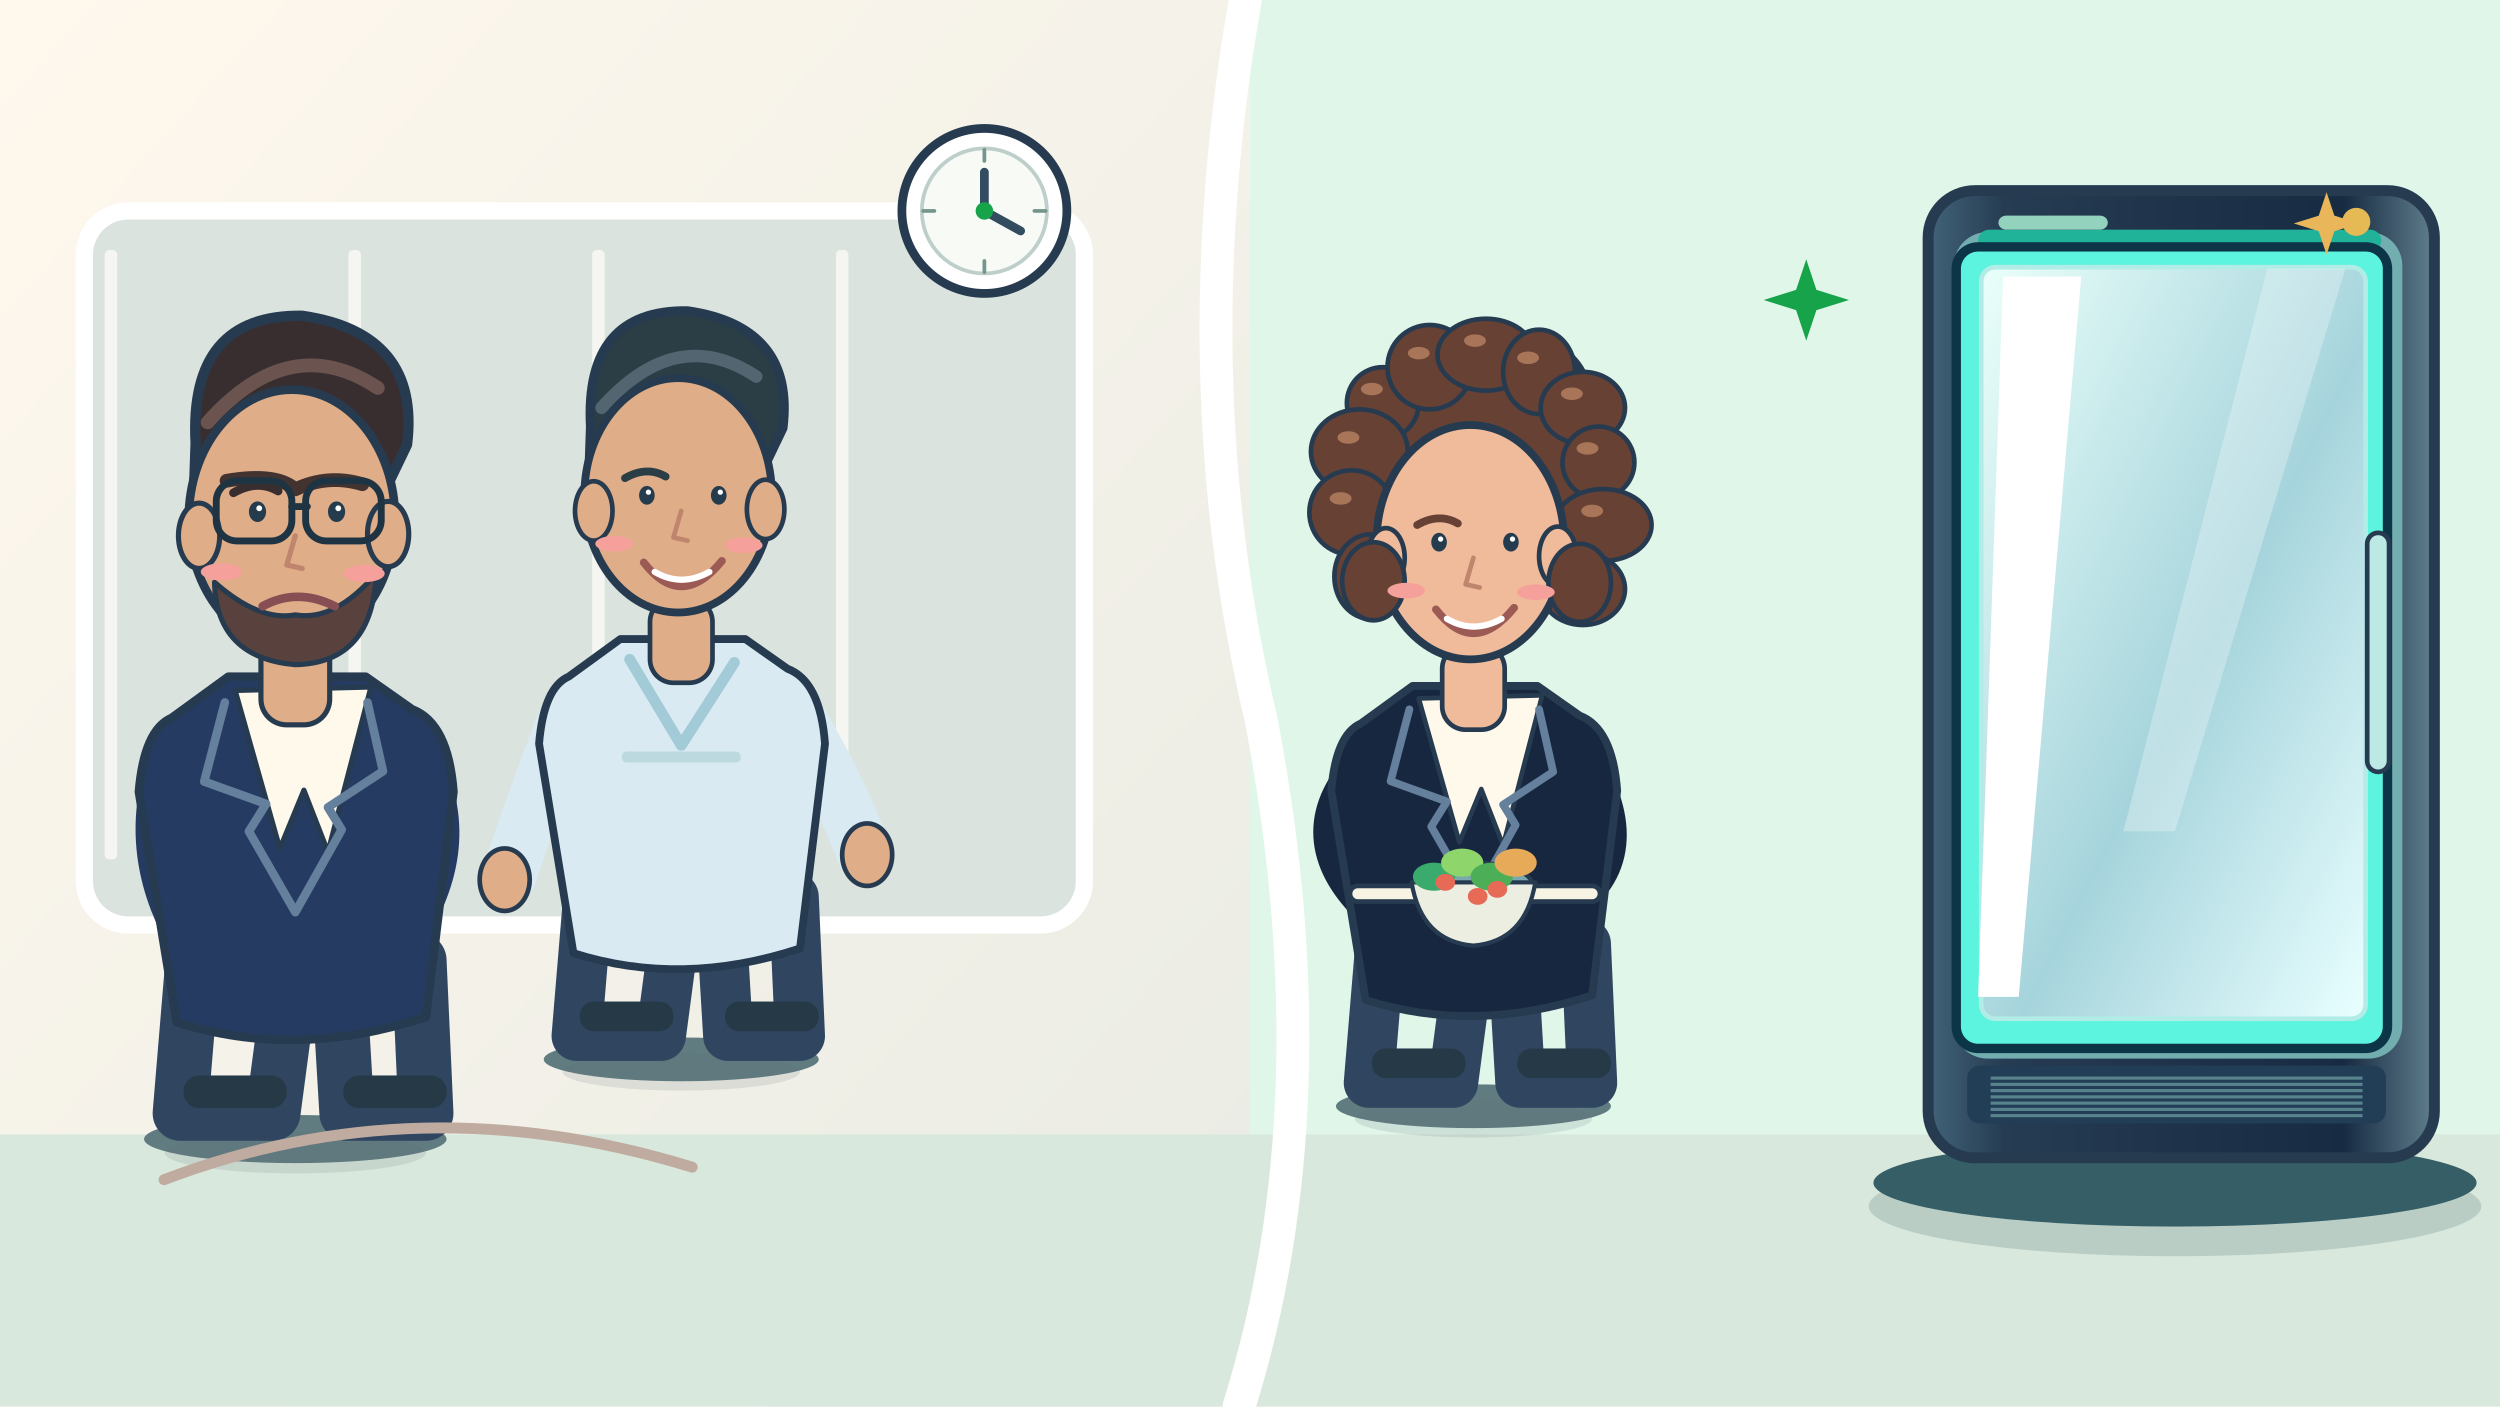
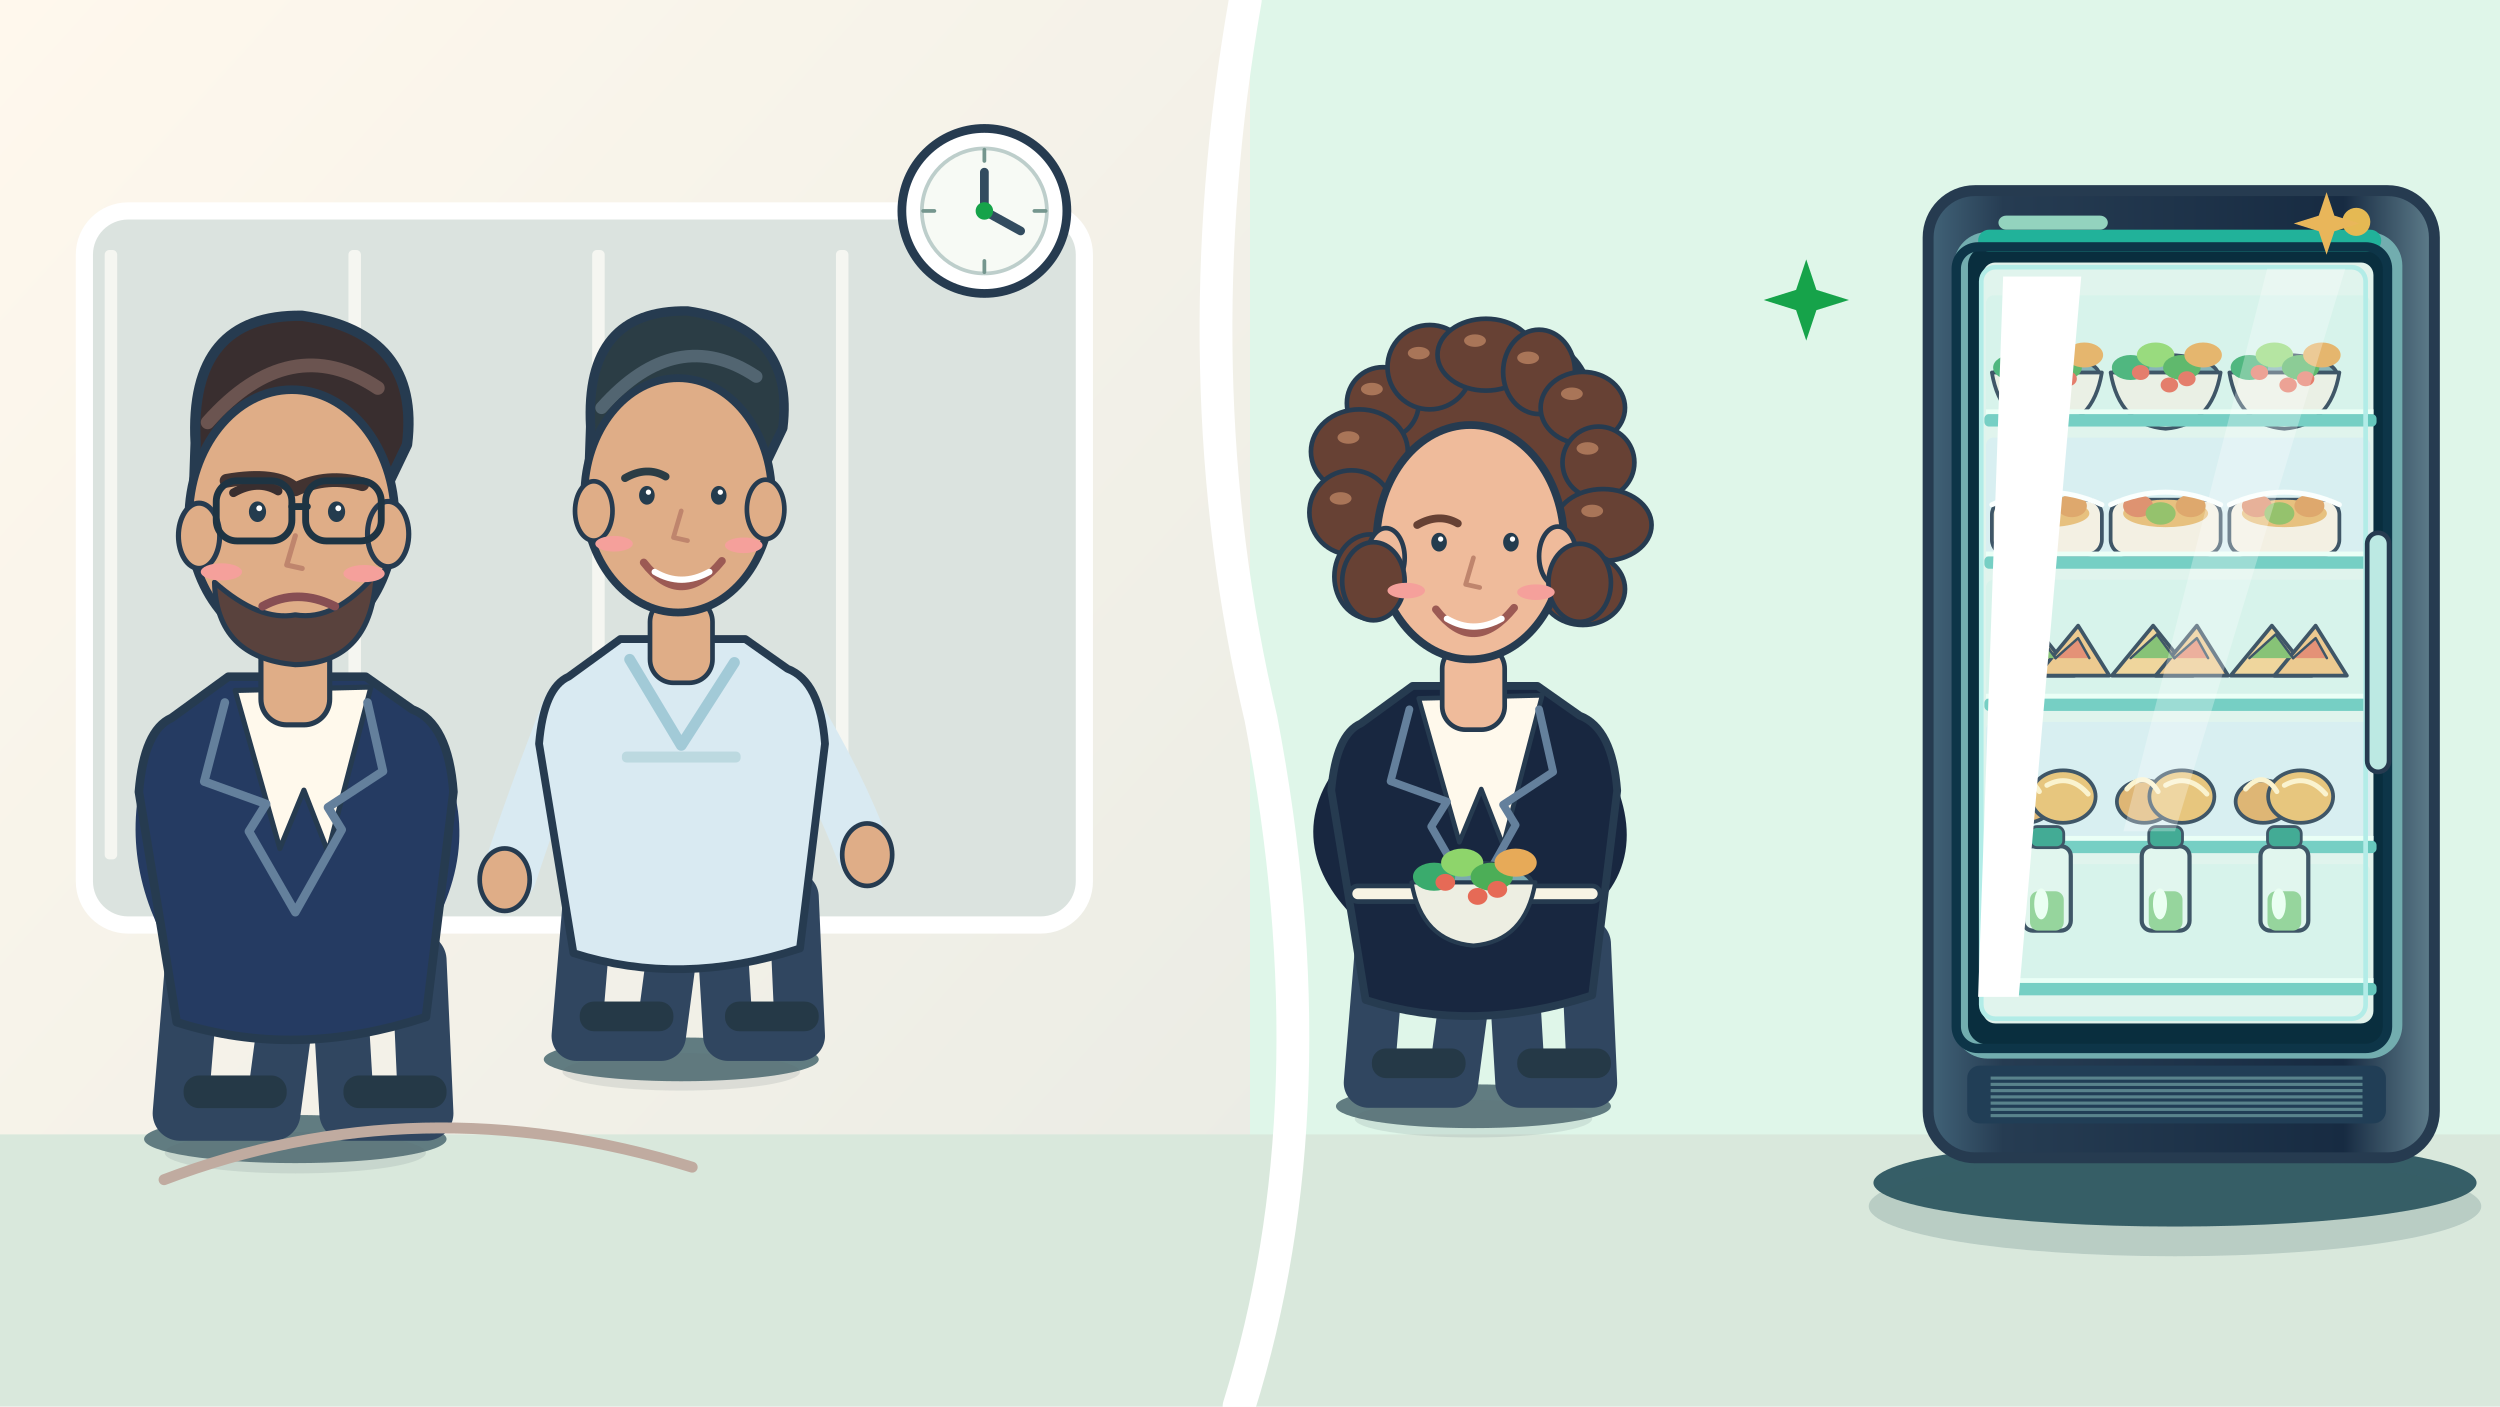
<svg xmlns="http://www.w3.org/2000/svg" viewBox="0 0 1600 900" width="1600" height="900" role="img">
  <defs>
    <linearGradient id="wall" x1="0" y1="0" x2="1" y2="1">
      <stop stop-color="#f9fefc" />
      <stop offset=".6" stop-color="#e7f7ee" />
      <stop offset="1" stop-color="#d2edf0" />
    </linearGradient>
    <linearGradient id="glass" x1="0" y1="0" x2="1" y2="1">
      <stop stop-color="#eafffa" />
      <stop offset=".55" stop-color="#a6d4dc" />
      <stop offset="1" stop-color="#e9ffff" />
    </linearGradient>
    <linearGradient id="metal" x1="0" y1="0" x2="1" y2="0">
      <stop stop-color="#426479" />
      <stop offset=".15" stop-color="#263c52" />
      <stop offset=".82" stop-color="#172b42" />
      <stop offset="1" stop-color="#607f8d" />
    </linearGradient>
    <linearGradient id="floor" x1="0" y1="0" x2="0" y2="1">
      <stop stop-color="#e1f0e6" />
      <stop offset="1" stop-color="#bcdad0" />
    </linearGradient>
    <linearGradient id="peach" x1="0" y1="0" x2="1" y2="1">
      <stop stop-color="#fff8ed" />
      <stop offset="1" stop-color="#e9ebe4" />
    </linearGradient>
    <filter id="shadow" x="-50%" y="-50%" width="200%" height="200%">
      <feGaussianBlur stdDeviation="13" />
    </filter>
    <filter id="glow" x="-50%" y="-50%" width="200%" height="200%">
      <feGaussianBlur stdDeviation="9" />
    </filter>
    <clipPath id="rounded">
      <rect x="0" y="0" width="1200" height="900" rx="0" />
    </clipPath>
  </defs>
  <rect x="0" y="0" width="800" height="900" rx="0" fill="url(#peach)" stroke="none" stroke-width="0" />
  <rect x="800" y="0" width="800" height="900" rx="0" fill="#dff6e9" stroke="none" stroke-width="0" />
  <path d="M0 726H1600V900H0Z" fill="#d9e8dc" stroke="none" stroke-width="0" stroke-linecap="round" stroke-linejoin="round" />
  <rect x="54" y="135" width="640" height="457" rx="28" fill="#dbe3df" stroke="#fff" stroke-width="11" />
  <rect x="67" y="160" width="8" height="390" rx="3" fill="#f5f6f1" stroke="none" stroke-width="0" />
  <rect x="223" y="160" width="8" height="390" rx="3" fill="#f5f6f1" stroke="none" stroke-width="0" />
  <rect x="379" y="160" width="8" height="390" rx="3" fill="#f5f6f1" stroke="none" stroke-width="0" />
  <rect x="535" y="160" width="8" height="390" rx="3" fill="#f5f6f1" stroke="none" stroke-width="0" />
  <g transform="translate(630 135) rotate(0) scale(0.8)">
    <ellipse cx="0" cy="0" rx="66" ry="66" fill="#fff" stroke="#263b50" stroke-width="7" />
    <ellipse cx="0" cy="0" rx="50" ry="50" fill="#f7faf5" stroke="#bdcecb" stroke-width="3" />
    <path d="M0 -31V0L29 16" fill="none" stroke="#334c60" stroke-width="7" stroke-linecap="round" stroke-linejoin="round" />
    <ellipse cx="0" cy="0" rx="7" ry="7" fill="#16a34a" stroke="none" stroke-width="0" />
    <g transform="translate(0 0) rotate(0) scale(1)">
      <path d="M0 -40V-49" fill="none" stroke="#75968e" stroke-width="3" stroke-linecap="round" stroke-linejoin="round" />
    </g>
    <g transform="translate(0 0) rotate(90) scale(1)">
      <path d="M0 -40V-49" fill="none" stroke="#75968e" stroke-width="3" stroke-linecap="round" stroke-linejoin="round" />
    </g>
    <g transform="translate(0 0) rotate(180) scale(1)">
      <path d="M0 -40V-49" fill="none" stroke="#75968e" stroke-width="3" stroke-linecap="round" stroke-linejoin="round" />
    </g>
    <g transform="translate(0 0) rotate(270) scale(1)">
      <path d="M0 -40V-49" fill="none" stroke="#75968e" stroke-width="3" stroke-linecap="round" stroke-linejoin="round" />
    </g>
  </g>
  <g transform="translate(189 256) rotate(0) scale(1.1)">
    <ellipse cx="0" cy="430" rx="88" ry="14" fill="#617c81" stroke="none" stroke-width="0" />
    <g opacity=".14">
      <ellipse cx="0" cy="438" rx="76" ry="12" fill="#55686a" stroke="none" stroke-width="0" />
    </g>
    <path d="M-60 331L-67 415H-13L-4 347 M26 348L30 415H76L72 326" fill="none" stroke="#304660" stroke-width="32" stroke-linecap="round" stroke-linejoin="round" />
    <rect x="-65" y="393" width="60" height="19" rx="9" fill="#253947" stroke="none" stroke-width="0" />
    <rect x="28" y="393" width="60" height="19" rx="9" fill="#253947" stroke="none" stroke-width="0" />
    <path d="M-71 215Q-87 266-56 316 M70 215Q93 261 57 313" fill="none" stroke="#253b62" stroke-width="33" stroke-linecap="round" stroke-linejoin="round" />
    <ellipse cx="-55" cy="319" rx="16" ry="19" fill="#dfad87" stroke="#263b50" stroke-width="3" />
    <ellipse cx="59" cy="316" rx="16" ry="19" fill="#dfad87" stroke="#263b50" stroke-width="3" />
    <path d="M-72 185Q-88 192-91 228L-69 362Q0 384 76 359L92 228Q89 188 68 180L41 161H-39Z" fill="#253b62" stroke="#263b50" stroke-width="5" stroke-linecap="round" stroke-linejoin="round" />
    <path d="M-35 169L-9 261L5 227L19 263L44 167Z" fill="#fff9ec" stroke="#263b50" stroke-width="3" stroke-linecap="round" stroke-linejoin="round" />
    <path d="M-41 176L-53 222L-17 235L-27 251L0 298 M42 176L51 216L19 237L27 250L0 298" fill="none" stroke="#64809c" stroke-width="5" stroke-linecap="round" stroke-linejoin="round" />
    <rect x="-20" y="135" width="40" height="54" rx="15" fill="#dfad87" stroke="#263b50" stroke-width="3" />
    <path d="M-58 25Q-62 -50 4 -49Q73 -39 65 26L53 51L-59 54Z" fill="#392e2f" stroke="#263b50" stroke-width="6" stroke-linecap="round" stroke-linejoin="round" />
    <path d="M-51 13Q-3 -41 48 -7" fill="none" stroke="#6b5450" stroke-width="8" stroke-linecap="round" stroke-linejoin="round" />
    <ellipse cx="-2" cy="69" rx="60" ry="75" fill="#dfad87" stroke="#263b50" stroke-width="5" />
    <ellipse cx="-56" cy="79" rx="12" ry="19" fill="#dfad87" stroke="#263b50" stroke-width="3" />
    <ellipse cx="54" cy="78" rx="12" ry="19" fill="#dfad87" stroke="#263b50" stroke-width="3" />
    <path d="M-47 106Q-46 150 0 154Q45 153 47 101Q23 129 0 125Q-21 129-47 106Z" fill="#59423d" stroke="#263b50" stroke-width="3" stroke-linecap="round" stroke-linejoin="round" />
    <path d="M-40 47Q-11 42 0 52Q19 43 39 49" fill="none" stroke="#423331" stroke-width="8" stroke-linecap="round" stroke-linejoin="round" />
    <path d="M-36 54Q-22 46-10 53 M12 53Q26 4539 54" fill="none" stroke="#392e2f" stroke-width="5" stroke-linecap="round" stroke-linejoin="round" />
    <ellipse cx="-22" cy="65" rx="5" ry="6" fill="#243c4e" stroke="none" stroke-width="0" />
    <ellipse cx="24" cy="65" rx="5" ry="6" fill="#243c4e" stroke="none" stroke-width="0" />
    <ellipse cx="-21" cy="63" rx="1.7" ry="1.7" fill="#fff" stroke="none" stroke-width="0" />
    <ellipse cx="25" cy="63" rx="1.7" ry="1.7" fill="#fff" stroke="none" stroke-width="0" />
    <path d="M0 79L-5 96L4 98" fill="none" stroke="#bf856d" stroke-width="3" stroke-linecap="round" stroke-linejoin="round" />
    <g fill="none" stroke="#263b50" stroke-width="4">
      <rect x="-46" y="47" width="44" height="35" rx="12" fill="none" stroke="#1e3443" stroke-width="4" />
      <rect x="6" y="47" width="44" height="35" rx="12" fill="none" stroke="#1e3443" stroke-width="4" />
      <path d="M-2 62H7" fill="none" stroke="#1e3443" stroke-width="4" stroke-linecap="round" stroke-linejoin="round" />
    </g>
    <path d="M-19 120Q1 109 23 120" fill="none" stroke="#874e53" stroke-width="5" stroke-linecap="round" stroke-linejoin="round" />
    <ellipse cx="-43" cy="100" rx="12" ry="5" fill="#f5a09b" stroke="none" stroke-width="0" />
    <ellipse cx="40" cy="101" rx="12" ry="5" fill="#f5a09b" stroke="none" stroke-width="0" />
  </g>
  <g transform="translate(436 248) rotate(0) scale(1)">
    <ellipse cx="0" cy="430" rx="88" ry="14" fill="#617c81" stroke="none" stroke-width="0" />
    <g opacity=".14">
      <ellipse cx="0" cy="438" rx="76" ry="12" fill="#55686a" stroke="none" stroke-width="0" />
    </g>
    <path d="M-60 331L-67 415H-13L-4 347 M26 348L30 415H76L72 326" fill="none" stroke="#304660" stroke-width="32" stroke-linecap="round" stroke-linejoin="round" />
    <rect x="-65" y="393" width="60" height="19" rx="9" fill="#253947" stroke="none" stroke-width="0" />
    <rect x="28" y="393" width="60" height="19" rx="9" fill="#253947" stroke="none" stroke-width="0" />
    <path d="M-72 207Q-94 263-110 312 M72 207Q100 253 117 298" fill="none" stroke="#d9eaf2" stroke-width="35" stroke-linecap="round" stroke-linejoin="round" />
    <ellipse cx="-113" cy="315" rx="16" ry="20" fill="#dfad87" stroke="#263b50" stroke-width="3" />
    <ellipse cx="119" cy="299" rx="16" ry="20" fill="#dfad87" stroke="#263b50" stroke-width="3" />
    <path d="M-72 185Q-88 192-91 228L-69 362Q0 384 76 359L92 228Q89 188 68 180L41 161H-39Z" fill="#d9eaf2" stroke="#263b50" stroke-width="5" stroke-linecap="round" stroke-linejoin="round" />
    <path d="M-33 174L0 229L34 176" fill="none" stroke="#a2cad7" stroke-width="7" stroke-linecap="round" stroke-linejoin="round" />
    <rect x="-38" y="233" width="76" height="7" rx="3" fill="#bcd9e0" stroke="none" stroke-width="0" />
    <rect x="-20" y="135" width="40" height="54" rx="15" fill="#dfad87" stroke="#263b50" stroke-width="3" />
    <path d="M-58 25Q-62 -50 4 -49Q73 -39 65 26L53 51L-59 54Z" fill="#2b3d45" stroke="#263b50" stroke-width="6" stroke-linecap="round" stroke-linejoin="round" />
    <path d="M-51 13Q-3 -41 48 -7" fill="none" stroke="#526571" stroke-width="8" stroke-linecap="round" stroke-linejoin="round" />
    <ellipse cx="-2" cy="69" rx="60" ry="75" fill="#dfad87" stroke="#263b50" stroke-width="5" />
    <ellipse cx="-56" cy="79" rx="12" ry="19" fill="#dfad87" stroke="#263b50" stroke-width="3" />
    <ellipse cx="54" cy="78" rx="12" ry="19" fill="#dfad87" stroke="#263b50" stroke-width="3" />
    <path d="M-36 58Q-22 50-10 57 M12 57Q26 4939 58" fill="none" stroke="#2b3d45" stroke-width="5" stroke-linecap="round" stroke-linejoin="round" />
    <ellipse cx="-22" cy="69" rx="5" ry="6" fill="#243c4e" stroke="none" stroke-width="0" />
    <ellipse cx="24" cy="69" rx="5" ry="6" fill="#243c4e" stroke="none" stroke-width="0" />
    <ellipse cx="-21" cy="67" rx="1.7" ry="1.7" fill="#fff" stroke="none" stroke-width="0" />
    <ellipse cx="25" cy="67" rx="1.7" ry="1.7" fill="#fff" stroke="none" stroke-width="0" />
    <path d="M0 79L-5 96L4 98" fill="none" stroke="#bf856d" stroke-width="3" stroke-linecap="round" stroke-linejoin="round" />
    <path d="M-24 112Q0 143 26 111" fill="none" stroke="#9c5a54" stroke-width="5" stroke-linecap="round" stroke-linejoin="round" />
    <path d="M-17 118Q0 128 18 118" fill="none" stroke="#fff" stroke-width="4" stroke-linecap="round" stroke-linejoin="round" />
    <ellipse cx="-43" cy="100" rx="12" ry="5" fill="#f5a09b" stroke="none" stroke-width="0" />
    <ellipse cx="40" cy="101" rx="12" ry="5" fill="#f5a09b" stroke="none" stroke-width="0" />
  </g>
  <path d="M105 755Q268 693 443 747" fill="none" stroke="#c0aba0" stroke-width="7" stroke-linecap="round" stroke-linejoin="round" />
  <g transform="translate(1227 122) rotate(0) scale(1)">
    <ellipse cx="165" cy="635" rx="193" ry="28" fill="#365e67" stroke="none" stroke-width="0" />
    <g opacity=".2">
      <ellipse cx="165" cy="650" rx="196" ry="32" fill="#365d66" stroke="none" stroke-width="0" />
    </g>
    <rect x="7" y="0" width="324" height="619" rx="30" fill="url(#metal)" stroke="#263b50" stroke-width="7" />
    <rect x="28" y="31" width="278" height="520" rx="17" fill="#092e3e" stroke="#72adaf" stroke-width="9" />
    <rect x="42" y="46" width="250" height="487" rx="8" fill="#e1f2eb" stroke="none" stroke-width="0" />
    <rect x="44" y="67" width="246" height="80" rx="5" fill="#d7f1e9" stroke="none" stroke-width="0" />
    <g transform="translate(83 106) rotate(0) scale(0.8)">
      <ellipse cx="0" cy="15" rx="42" ry="16" fill="#7ba9af" stroke="#263b50" stroke-width="3" />
      <path d="M-44 13 Q-37 55 0 58 Q37 55 44 13Z" fill="#edeee2" stroke="#263b50" stroke-width="3" stroke-linecap="round" stroke-linejoin="round" />
      <ellipse cx="-28" cy="9" rx="15" ry="10" fill="#3aab6d" stroke="none" stroke-width="0" />
      <ellipse cx="-8" cy="-1" rx="15" ry="10" fill="#8ed56b" stroke="none" stroke-width="0" />
      <ellipse cx="13" cy="9" rx="15" ry="10" fill="#4cae57" stroke="none" stroke-width="0" />
      <ellipse cx="30" cy="-1" rx="15" ry="10" fill="#e7aa58" stroke="none" stroke-width="0" />
      <ellipse cx="-20" cy="13" rx="7" ry="6" fill="#e66a56" stroke="none" stroke-width="0" />
      <ellipse cx="17" cy="18" rx="7" ry="6" fill="#e66a56" stroke="none" stroke-width="0" />
      <ellipse cx="3" cy="23" rx="7" ry="6" fill="#e66a56" stroke="none" stroke-width="0" />
    </g>
    <g transform="translate(159 106) rotate(0) scale(0.8)">
      <ellipse cx="0" cy="15" rx="42" ry="16" fill="#7ba9af" stroke="#263b50" stroke-width="3" />
      <path d="M-44 13 Q-37 55 0 58 Q37 55 44 13Z" fill="#edeee2" stroke="#263b50" stroke-width="3" stroke-linecap="round" stroke-linejoin="round" />
      <ellipse cx="-28" cy="9" rx="15" ry="10" fill="#3aab6d" stroke="none" stroke-width="0" />
      <ellipse cx="-8" cy="-1" rx="15" ry="10" fill="#8ed56b" stroke="none" stroke-width="0" />
      <ellipse cx="13" cy="9" rx="15" ry="10" fill="#4cae57" stroke="none" stroke-width="0" />
      <ellipse cx="30" cy="-1" rx="15" ry="10" fill="#e7aa58" stroke="none" stroke-width="0" />
      <ellipse cx="-20" cy="13" rx="7" ry="6" fill="#e66a56" stroke="none" stroke-width="0" />
      <ellipse cx="17" cy="18" rx="7" ry="6" fill="#e66a56" stroke="none" stroke-width="0" />
      <ellipse cx="3" cy="23" rx="7" ry="6" fill="#e66a56" stroke="none" stroke-width="0" />
    </g>
    <g transform="translate(235 106) rotate(0) scale(0.8)">
      <ellipse cx="0" cy="15" rx="42" ry="16" fill="#7ba9af" stroke="#263b50" stroke-width="3" />
      <path d="M-44 13 Q-37 55 0 58 Q37 55 44 13Z" fill="#edeee2" stroke="#263b50" stroke-width="3" stroke-linecap="round" stroke-linejoin="round" />
      <ellipse cx="-28" cy="9" rx="15" ry="10" fill="#3aab6d" stroke="none" stroke-width="0" />
      <ellipse cx="-8" cy="-1" rx="15" ry="10" fill="#8ed56b" stroke="none" stroke-width="0" />
      <ellipse cx="13" cy="9" rx="15" ry="10" fill="#4cae57" stroke="none" stroke-width="0" />
      <ellipse cx="30" cy="-1" rx="15" ry="10" fill="#e7aa58" stroke="none" stroke-width="0" />
      <ellipse cx="-20" cy="13" rx="7" ry="6" fill="#e66a56" stroke="none" stroke-width="0" />
      <ellipse cx="17" cy="18" rx="7" ry="6" fill="#e66a56" stroke="none" stroke-width="0" />
      <ellipse cx="3" cy="23" rx="7" ry="6" fill="#e66a56" stroke="none" stroke-width="0" />
    </g>
    <rect x="43" y="143" width="251" height="8" rx="3" fill="#66c7bc" stroke="none" stroke-width="0" />
    <rect x="44" y="140" width="248" height="3" rx="0" fill="#ecfff6" stroke="none" stroke-width="0" />
    <rect x="44" y="158" width="246" height="80" rx="5" fill="#d8edf0" stroke="none" stroke-width="0" />
    <g transform="translate(83 197) rotate(0) scale(0.8)">
      <rect x="-44" y="1" width="88" height="44" rx="12" fill="#f7eee0" stroke="#263b50" stroke-width="3" />
      <ellipse cx="0" cy="12" rx="34" ry="11" fill="#e9b76c" stroke="none" stroke-width="0" />
      <ellipse cx="-22" cy="6" rx="12" ry="9" fill="#de825b" stroke="none" stroke-width="0" />
      <ellipse cx="-4" cy="12" rx="12" ry="9" fill="#8ab857" stroke="none" stroke-width="0" />
      <ellipse cx="20" cy="6" rx="12" ry="9" fill="#df9a57" stroke="none" stroke-width="0" />
      <path d="M-44 5Q0 -15 44 5" fill="none" stroke="#fff" stroke-width="4" stroke-linecap="round" stroke-linejoin="round" />
    </g>
    <g transform="translate(159 197) rotate(0) scale(0.8)">
      <rect x="-44" y="1" width="88" height="44" rx="12" fill="#f7eee0" stroke="#263b50" stroke-width="3" />
      <ellipse cx="0" cy="12" rx="34" ry="11" fill="#e9b76c" stroke="none" stroke-width="0" />
      <ellipse cx="-22" cy="6" rx="12" ry="9" fill="#de825b" stroke="none" stroke-width="0" />
      <ellipse cx="-4" cy="12" rx="12" ry="9" fill="#8ab857" stroke="none" stroke-width="0" />
      <ellipse cx="20" cy="6" rx="12" ry="9" fill="#df9a57" stroke="none" stroke-width="0" />
      <path d="M-44 5Q0 -15 44 5" fill="none" stroke="#fff" stroke-width="4" stroke-linecap="round" stroke-linejoin="round" />
    </g>
    <g transform="translate(235 197) rotate(0) scale(0.8)">
      <rect x="-44" y="1" width="88" height="44" rx="12" fill="#f7eee0" stroke="#263b50" stroke-width="3" />
      <ellipse cx="0" cy="12" rx="34" ry="11" fill="#e9b76c" stroke="none" stroke-width="0" />
      <ellipse cx="-22" cy="6" rx="12" ry="9" fill="#de825b" stroke="none" stroke-width="0" />
      <ellipse cx="-4" cy="12" rx="12" ry="9" fill="#8ab857" stroke="none" stroke-width="0" />
      <ellipse cx="20" cy="6" rx="12" ry="9" fill="#df9a57" stroke="none" stroke-width="0" />
      <path d="M-44 5Q0 -15 44 5" fill="none" stroke="#fff" stroke-width="4" stroke-linecap="round" stroke-linejoin="round" />
    </g>
    <rect x="43" y="234" width="251" height="8" rx="3" fill="#66c7bc" stroke="none" stroke-width="0" />
    <rect x="44" y="231" width="248" height="3" rx="0" fill="#ecfff6" stroke="none" stroke-width="0" />
    <rect x="44" y="249" width="246" height="80" rx="5" fill="#d7f1e9" stroke="none" stroke-width="0" />
    <g transform="translate(83 288) rotate(0) scale(0.8)">
      <path d="M-43 28L-10 -12L22 28Z" fill="#f2cf8f" stroke="#263b50" stroke-width="3" stroke-linecap="round" stroke-linejoin="round" />
      <path d="M-8 28L25 -12L50 28Z" fill="#efc17f" stroke="#263b50" stroke-width="3" stroke-linecap="round" stroke-linejoin="round" />
      <path d="M-28 14L-7 -5L7 14" fill="#7ab963" stroke="#263b50" stroke-width="2" stroke-linecap="round" stroke-linejoin="round" />
      <path d="M7 14L25 -2L34 14" fill="#e68162" stroke="#263b50" stroke-width="2" stroke-linecap="round" stroke-linejoin="round" />
    </g>
    <g transform="translate(159 288) rotate(0) scale(0.8)">
      <path d="M-43 28L-10 -12L22 28Z" fill="#f2cf8f" stroke="#263b50" stroke-width="3" stroke-linecap="round" stroke-linejoin="round" />
      <path d="M-8 28L25 -12L50 28Z" fill="#efc17f" stroke="#263b50" stroke-width="3" stroke-linecap="round" stroke-linejoin="round" />
      <path d="M-28 14L-7 -5L7 14" fill="#7ab963" stroke="#263b50" stroke-width="2" stroke-linecap="round" stroke-linejoin="round" />
      <path d="M7 14L25 -2L34 14" fill="#e68162" stroke="#263b50" stroke-width="2" stroke-linecap="round" stroke-linejoin="round" />
    </g>
    <g transform="translate(235 288) rotate(0) scale(0.8)">
      <path d="M-43 28L-10 -12L22 28Z" fill="#f2cf8f" stroke="#263b50" stroke-width="3" stroke-linecap="round" stroke-linejoin="round" />
      <path d="M-8 28L25 -12L50 28Z" fill="#efc17f" stroke="#263b50" stroke-width="3" stroke-linecap="round" stroke-linejoin="round" />
      <path d="M-28 14L-7 -5L7 14" fill="#7ab963" stroke="#263b50" stroke-width="2" stroke-linecap="round" stroke-linejoin="round" />
      <path d="M7 14L25 -2L34 14" fill="#e68162" stroke="#263b50" stroke-width="2" stroke-linecap="round" stroke-linejoin="round" />
    </g>
    <rect x="43" y="325" width="251" height="8" rx="3" fill="#66c7bc" stroke="none" stroke-width="0" />
    <rect x="44" y="322" width="248" height="3" rx="0" fill="#ecfff6" stroke="none" stroke-width="0" />
    <rect x="44" y="340" width="246" height="80" rx="5" fill="#d8edf0" stroke="none" stroke-width="0" />
    <g transform="translate(83 379) rotate(0) scale(0.8)">
      <ellipse cx="-17" cy="15" rx="22" ry="17" fill="#deaa60" stroke="#263b50" stroke-width="3" />
      <ellipse cx="13" cy="11" rx="26" ry="21" fill="#e9bd6b" stroke="#263b50" stroke-width="3" />
      <path d="M-31 5Q-17 -11-6 7 M0 2Q18 -8 33 9" fill="none" stroke="#fff1c9" stroke-width="4" stroke-linecap="round" stroke-linejoin="round" />
    </g>
    <g transform="translate(159 379) rotate(0) scale(0.8)">
      <ellipse cx="-17" cy="15" rx="22" ry="17" fill="#deaa60" stroke="#263b50" stroke-width="3" />
      <ellipse cx="13" cy="11" rx="26" ry="21" fill="#e9bd6b" stroke="#263b50" stroke-width="3" />
      <path d="M-31 5Q-17 -11-6 7 M0 2Q18 -8 33 9" fill="none" stroke="#fff1c9" stroke-width="4" stroke-linecap="round" stroke-linejoin="round" />
    </g>
    <g transform="translate(235 379) rotate(0) scale(0.8)">
      <ellipse cx="-17" cy="15" rx="22" ry="17" fill="#deaa60" stroke="#263b50" stroke-width="3" />
      <ellipse cx="13" cy="11" rx="26" ry="21" fill="#e9bd6b" stroke="#263b50" stroke-width="3" />
      <path d="M-31 5Q-17 -11-6 7 M0 2Q18 -8 33 9" fill="none" stroke="#fff1c9" stroke-width="4" stroke-linecap="round" stroke-linejoin="round" />
    </g>
    <rect x="43" y="416" width="251" height="8" rx="3" fill="#66c7bc" stroke="none" stroke-width="0" />
    <rect x="44" y="413" width="248" height="3" rx="0" fill="#ecfff6" stroke="none" stroke-width="0" />
    <rect x="44" y="431" width="246" height="80" rx="5" fill="#d7f1e9" stroke="none" stroke-width="0" />
    <g transform="translate(83 470) rotate(0) scale(0.9)">
      <g>
        <rect x="-17" y="-56" width="34" height="60" rx="7" fill="#e2f5ed" stroke="#263b50" stroke-width="3" />
        <rect x="-12" y="-70" width="24" height="15" rx="5" fill="#2b9e85" stroke="#263b50" stroke-width="2" />
        <rect x="-12" y="-24" width="24" height="28" rx="6" fill="#8bce8e" stroke="none" stroke-width="0" />
        <ellipse cx="-4" cy="-15" rx="5" ry="11" fill="#edfff1" stroke="none" stroke-width="0" />
      </g>
    </g>
    <g transform="translate(159 470) rotate(0) scale(0.9)">
      <g>
        <rect x="-17" y="-56" width="34" height="60" rx="7" fill="#e2f5ed" stroke="#263b50" stroke-width="3" />
        <rect x="-12" y="-70" width="24" height="15" rx="5" fill="#2b9e85" stroke="#263b50" stroke-width="2" />
        <rect x="-12" y="-24" width="24" height="28" rx="6" fill="#8bce8e" stroke="none" stroke-width="0" />
        <ellipse cx="-4" cy="-15" rx="5" ry="11" fill="#edfff1" stroke="none" stroke-width="0" />
      </g>
    </g>
    <g transform="translate(235 470) rotate(0) scale(0.9)">
      <g>
        <rect x="-17" y="-56" width="34" height="60" rx="7" fill="#e2f5ed" stroke="#263b50" stroke-width="3" />
        <rect x="-12" y="-70" width="24" height="15" rx="5" fill="#2b9e85" stroke="#263b50" stroke-width="2" />
        <rect x="-12" y="-24" width="24" height="28" rx="6" fill="#8bce8e" stroke="none" stroke-width="0" />
        <ellipse cx="-4" cy="-15" rx="5" ry="11" fill="#edfff1" stroke="none" stroke-width="0" />
      </g>
    </g>
    <rect x="43" y="507" width="251" height="8" rx="3" fill="#66c7bc" stroke="none" stroke-width="0" />
    <rect x="44" y="504" width="248" height="3" rx="0" fill="#ecfff6" stroke="none" stroke-width="0" />
    <rect x="32" y="560" width="268" height="37" rx="8" fill="#213e56" stroke="none" stroke-width="0" />
    <rect x="47" y="567" width="238" height="2" rx="0" fill="#59838c" stroke="none" stroke-width="0" />
    <rect x="47" y="571" width="238" height="2" rx="0" fill="#59838c" stroke="none" stroke-width="0" />
    <rect x="47" y="575" width="238" height="2" rx="0" fill="#59838c" stroke="none" stroke-width="0" />
    <rect x="47" y="579" width="238" height="2" rx="0" fill="#59838c" stroke="none" stroke-width="0" />
    <rect x="47" y="583" width="238" height="2" rx="0" fill="#59838c" stroke="none" stroke-width="0" />
    <rect x="47" y="587" width="238" height="2" rx="0" fill="#59838c" stroke="none" stroke-width="0" />
    <rect x="47" y="591" width="238" height="2" rx="0" fill="#59838c" stroke="none" stroke-width="0" />
    <rect x="39" y="25" width="258" height="14" rx="7" fill="#21b29a" stroke="none" stroke-width="0" />
-     <rect x="25" y="36" width="276" height="513" rx="14" fill="#5cf4de" stroke="#0d3548" stroke-width="6" />
-     <rect x="41" y="49" width="246" height="481" rx="9" fill="url(#glass)" stroke="#b2ece7" stroke-width="3" />
+     <rect x="25" y="36" width="276" height="513" rx="14" fill="none" stroke="#0d3548" stroke-width="6" />
+     <rect x="41" y="49" width="246" height="481" rx="9" fill="#d6fff9" fill-opacity=".14" stroke="#b2ece7" stroke-width="3" />
    <path d="M55 55H105L65 516H39Z" fill="#fff" stroke="none" stroke-width="0" stroke-linecap="round" stroke-linejoin="round" />
    <g opacity=".28">
      <path d="M224 50H274L165 410H132Z" fill="#fff" stroke="none" stroke-width="0" stroke-linecap="round" stroke-linejoin="round" />
    </g>
    <rect x="288" y="219" width="14" height="153" rx="7" fill="#bce9e3" stroke="#263b50" stroke-width="3" />
    <rect x="52" y="16" width="70" height="9" rx="5" fill="#93d3be" stroke="none" stroke-width="0" />
    <ellipse cx="281" cy="20" rx="9" ry="9" fill="#e5b953" stroke="none" stroke-width="0" />
  </g>
  <g transform="translate(943 278) rotate(0) scale(1)">
    <ellipse cx="0" cy="430" rx="88" ry="14" fill="#617c81" stroke="none" stroke-width="0" />
    <g opacity=".14">
      <ellipse cx="0" cy="438" rx="76" ry="12" fill="#55686a" stroke="none" stroke-width="0" />
    </g>
    <path d="M-60 331L-67 415H-13L-4 347 M26 348L30 415H76L72 326" fill="none" stroke="#304660" stroke-width="32" stroke-linecap="round" stroke-linejoin="round" />
    <rect x="-65" y="393" width="60" height="19" rx="9" fill="#253947" stroke="none" stroke-width="0" />
    <rect x="28" y="393" width="60" height="19" rx="9" fill="#253947" stroke="none" stroke-width="0" />
    <path d="M-70 220Q-103 259-61 299L-18 293 M70 221Q97 273 52 299L11 293" fill="none" stroke="#182740" stroke-width="36" stroke-linecap="round" stroke-linejoin="round" />
    <ellipse cx="-14" cy="291" rx="17" ry="13" fill="#efbb9b" stroke="#263b50" stroke-width="3" />
    <ellipse cx="15" cy="291" rx="17" ry="13" fill="#efbb9b" stroke="#263b50" stroke-width="3" />
    <path d="M-72 185Q-88 192-91 228L-69 362Q0 384 76 359L92 228Q89 188 68 180L41 161H-39Z" fill="#182740" stroke="#263b50" stroke-width="5" stroke-linecap="round" stroke-linejoin="round" />
    <path d="M-35 169L-9 261L5 227L19 263L44 167Z" fill="#fff9ec" stroke="#263b50" stroke-width="3" stroke-linecap="round" stroke-linejoin="round" />
    <path d="M-41 176L-53 222L-17 235L-27 251L0 298 M42 176L51 216L19 237L27 250L0 298" fill="none" stroke="#64809c" stroke-width="5" stroke-linecap="round" stroke-linejoin="round" />
    <rect x="-20" y="135" width="40" height="54" rx="15" fill="#efbb9b" stroke="#263b50" stroke-width="3" />
    <path d="M-59 47Q-92 -8-58 -24Q-33 -80 5 -48Q68 -78 77 -13Q112 41 67 105L54 107L-66 106Z" fill="#674134" stroke="#263b50" stroke-width="6" stroke-linecap="round" stroke-linejoin="round" />
    <ellipse cx="-58" cy="-20" rx="23" ry="23" fill="#674134" stroke="#263b50" stroke-width="3" />
    <ellipse cx="-65" cy="-29" rx="7" ry="4" fill="#a97558" stroke="none" stroke-width="0" />
    <ellipse cx="-28" cy="-43" rx="27" ry="27" fill="#674134" stroke="#263b50" stroke-width="3" />
    <ellipse cx="-35" cy="-52" rx="7" ry="4" fill="#a97558" stroke="none" stroke-width="0" />
    <ellipse cx="8" cy="-51" rx="31" ry="23" fill="#674134" stroke="#263b50" stroke-width="3" />
    <ellipse cx="1" cy="-60" rx="7" ry="4" fill="#a97558" stroke="none" stroke-width="0" />
    <ellipse cx="42" cy="-40" rx="23" ry="27" fill="#674134" stroke="#263b50" stroke-width="3" />
    <ellipse cx="35" cy="-49" rx="7" ry="4" fill="#a97558" stroke="none" stroke-width="0" />
    <ellipse cx="70" cy="-17" rx="27" ry="23" fill="#674134" stroke="#263b50" stroke-width="3" />
    <ellipse cx="63" cy="-26" rx="7" ry="4" fill="#a97558" stroke="none" stroke-width="0" />
    <ellipse cx="-73" cy="11" rx="31" ry="27" fill="#674134" stroke="#263b50" stroke-width="3" />
    <ellipse cx="-80" cy="2" rx="7" ry="4" fill="#a97558" stroke="none" stroke-width="0" />
    <ellipse cx="80" cy="18" rx="23" ry="23" fill="#674134" stroke="#263b50" stroke-width="3" />
    <ellipse cx="73" cy="9" rx="7" ry="4" fill="#a97558" stroke="none" stroke-width="0" />
    <ellipse cx="-78" cy="50" rx="27" ry="27" fill="#674134" stroke="#263b50" stroke-width="3" />
    <ellipse cx="-85" cy="41" rx="7" ry="4" fill="#a97558" stroke="none" stroke-width="0" />
    <ellipse cx="83" cy="58" rx="31" ry="23" fill="#674134" stroke="#263b50" stroke-width="3" />
    <ellipse cx="76" cy="49" rx="7" ry="4" fill="#a97558" stroke="none" stroke-width="0" />
    <ellipse cx="-66" cy="91" rx="23" ry="27" fill="#674134" stroke="#263b50" stroke-width="3" />
    <ellipse cx="-73" cy="82" rx="7" ry="4" fill="#a97558" stroke="none" stroke-width="0" />
    <ellipse cx="70" cy="99" rx="27" ry="23" fill="#674134" stroke="#263b50" stroke-width="3" />
    <ellipse cx="63" cy="90" rx="7" ry="4" fill="#a97558" stroke="none" stroke-width="0" />
    <ellipse cx="-2" cy="69" rx="60" ry="75" fill="#efbb9b" stroke="#263b50" stroke-width="5" />
    <ellipse cx="-56" cy="79" rx="12" ry="19" fill="#efbb9b" stroke="#263b50" stroke-width="3" />
    <ellipse cx="54" cy="78" rx="12" ry="19" fill="#efbb9b" stroke="#263b50" stroke-width="3" />
    <ellipse cx="-64" cy="94" rx="20" ry="25" fill="#674134" stroke="#263b50" stroke-width="3" />
    <ellipse cx="68" cy="95" rx="20" ry="25" fill="#674134" stroke="#263b50" stroke-width="3" />
    <path d="M-36 58Q-22 50-10 57 M12 57Q26 4939 58" fill="none" stroke="#674134" stroke-width="5" stroke-linecap="round" stroke-linejoin="round" />
    <ellipse cx="-22" cy="69" rx="5" ry="6" fill="#243c4e" stroke="none" stroke-width="0" />
    <ellipse cx="24" cy="69" rx="5" ry="6" fill="#243c4e" stroke="none" stroke-width="0" />
    <ellipse cx="-21" cy="67" rx="1.7" ry="1.7" fill="#fff" stroke="none" stroke-width="0" />
    <ellipse cx="25" cy="67" rx="1.7" ry="1.7" fill="#fff" stroke="none" stroke-width="0" />
    <path d="M0 79L-5 96L4 98" fill="none" stroke="#bf856d" stroke-width="3" stroke-linecap="round" stroke-linejoin="round" />
    <path d="M-24 112Q0 143 26 111" fill="none" stroke="#9c5a54" stroke-width="5" stroke-linecap="round" stroke-linejoin="round" />
    <path d="M-17 118Q0 128 18 118" fill="none" stroke="#fff" stroke-width="4" stroke-linecap="round" stroke-linejoin="round" />
    <ellipse cx="-43" cy="100" rx="12" ry="5" fill="#f5a09b" stroke="none" stroke-width="0" />
    <ellipse cx="40" cy="101" rx="12" ry="5" fill="#f5a09b" stroke="none" stroke-width="0" />
    <rect x="-79" y="289" width="160" height="10" rx="5" fill="#f8f4e4" stroke="#263b50" stroke-width="3" />
    <g transform="translate(0 275) rotate(0) scale(0.9)">
      <ellipse cx="0" cy="15" rx="42" ry="16" fill="#7ba9af" stroke="#263b50" stroke-width="3" />
      <path d="M-44 13 Q-37 55 0 58 Q37 55 44 13Z" fill="#edeee2" stroke="#263b50" stroke-width="3" stroke-linecap="round" stroke-linejoin="round" />
      <ellipse cx="-28" cy="9" rx="15" ry="10" fill="#3aab6d" stroke="none" stroke-width="0" />
      <ellipse cx="-8" cy="-1" rx="15" ry="10" fill="#8ed56b" stroke="none" stroke-width="0" />
      <ellipse cx="13" cy="9" rx="15" ry="10" fill="#4cae57" stroke="none" stroke-width="0" />
      <ellipse cx="30" cy="-1" rx="15" ry="10" fill="#e7aa58" stroke="none" stroke-width="0" />
      <ellipse cx="-20" cy="13" rx="7" ry="6" fill="#e66a56" stroke="none" stroke-width="0" />
      <ellipse cx="17" cy="18" rx="7" ry="6" fill="#e66a56" stroke="none" stroke-width="0" />
      <ellipse cx="3" cy="23" rx="7" ry="6" fill="#e66a56" stroke="none" stroke-width="0" />
    </g>
  </g>
  <g transform="translate(1156 192) rotate(0) scale(1.3)">
    <path d="M0 -20 L5 -5 L21 0 L5 5 L0 20 L-5 5 L-21 0 L-5 -5Z" fill="#16a34a" stroke="none" stroke-width="0" stroke-linecap="round" stroke-linejoin="round" />
  </g>
  <g transform="translate(1489 143) rotate(0) scale(1)">
    <path d="M0 -20 L5 -5 L21 0 L5 5 L0 20 L-5 5 L-21 0 L-5 -5Z" fill="#e9b65a" stroke="none" stroke-width="0" stroke-linecap="round" stroke-linejoin="round" />
  </g>
  <path d="M797 0Q755 240 807 460Q854 705 793 900" fill="none" stroke="#fff" stroke-width="21" stroke-linecap="round" stroke-linejoin="round" />
</svg>
